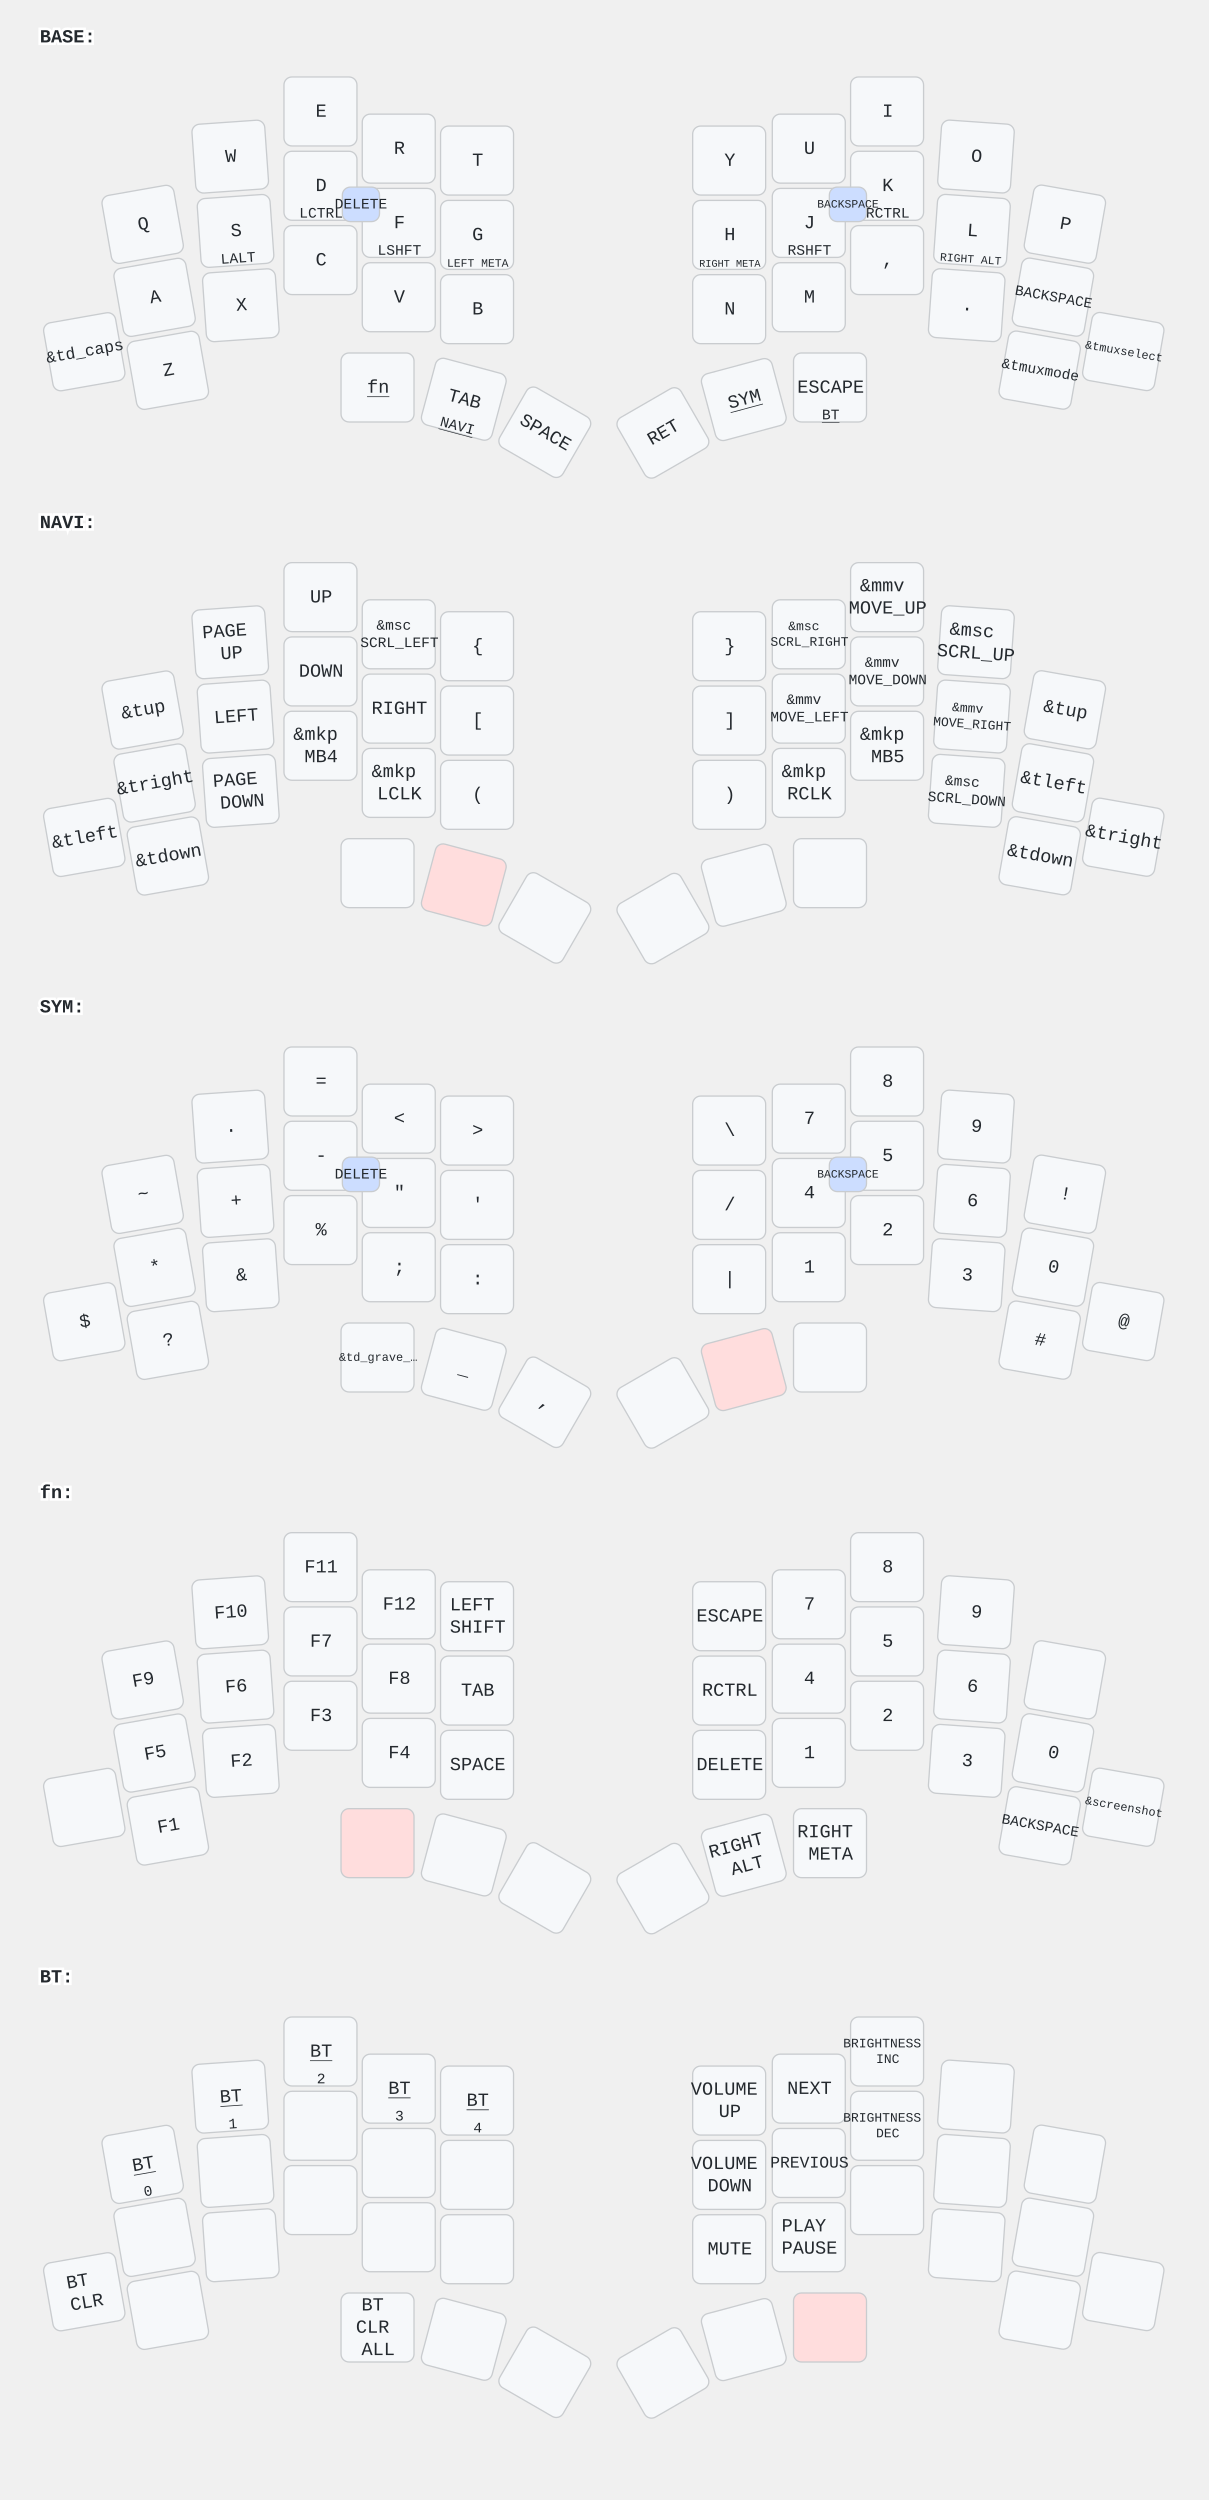
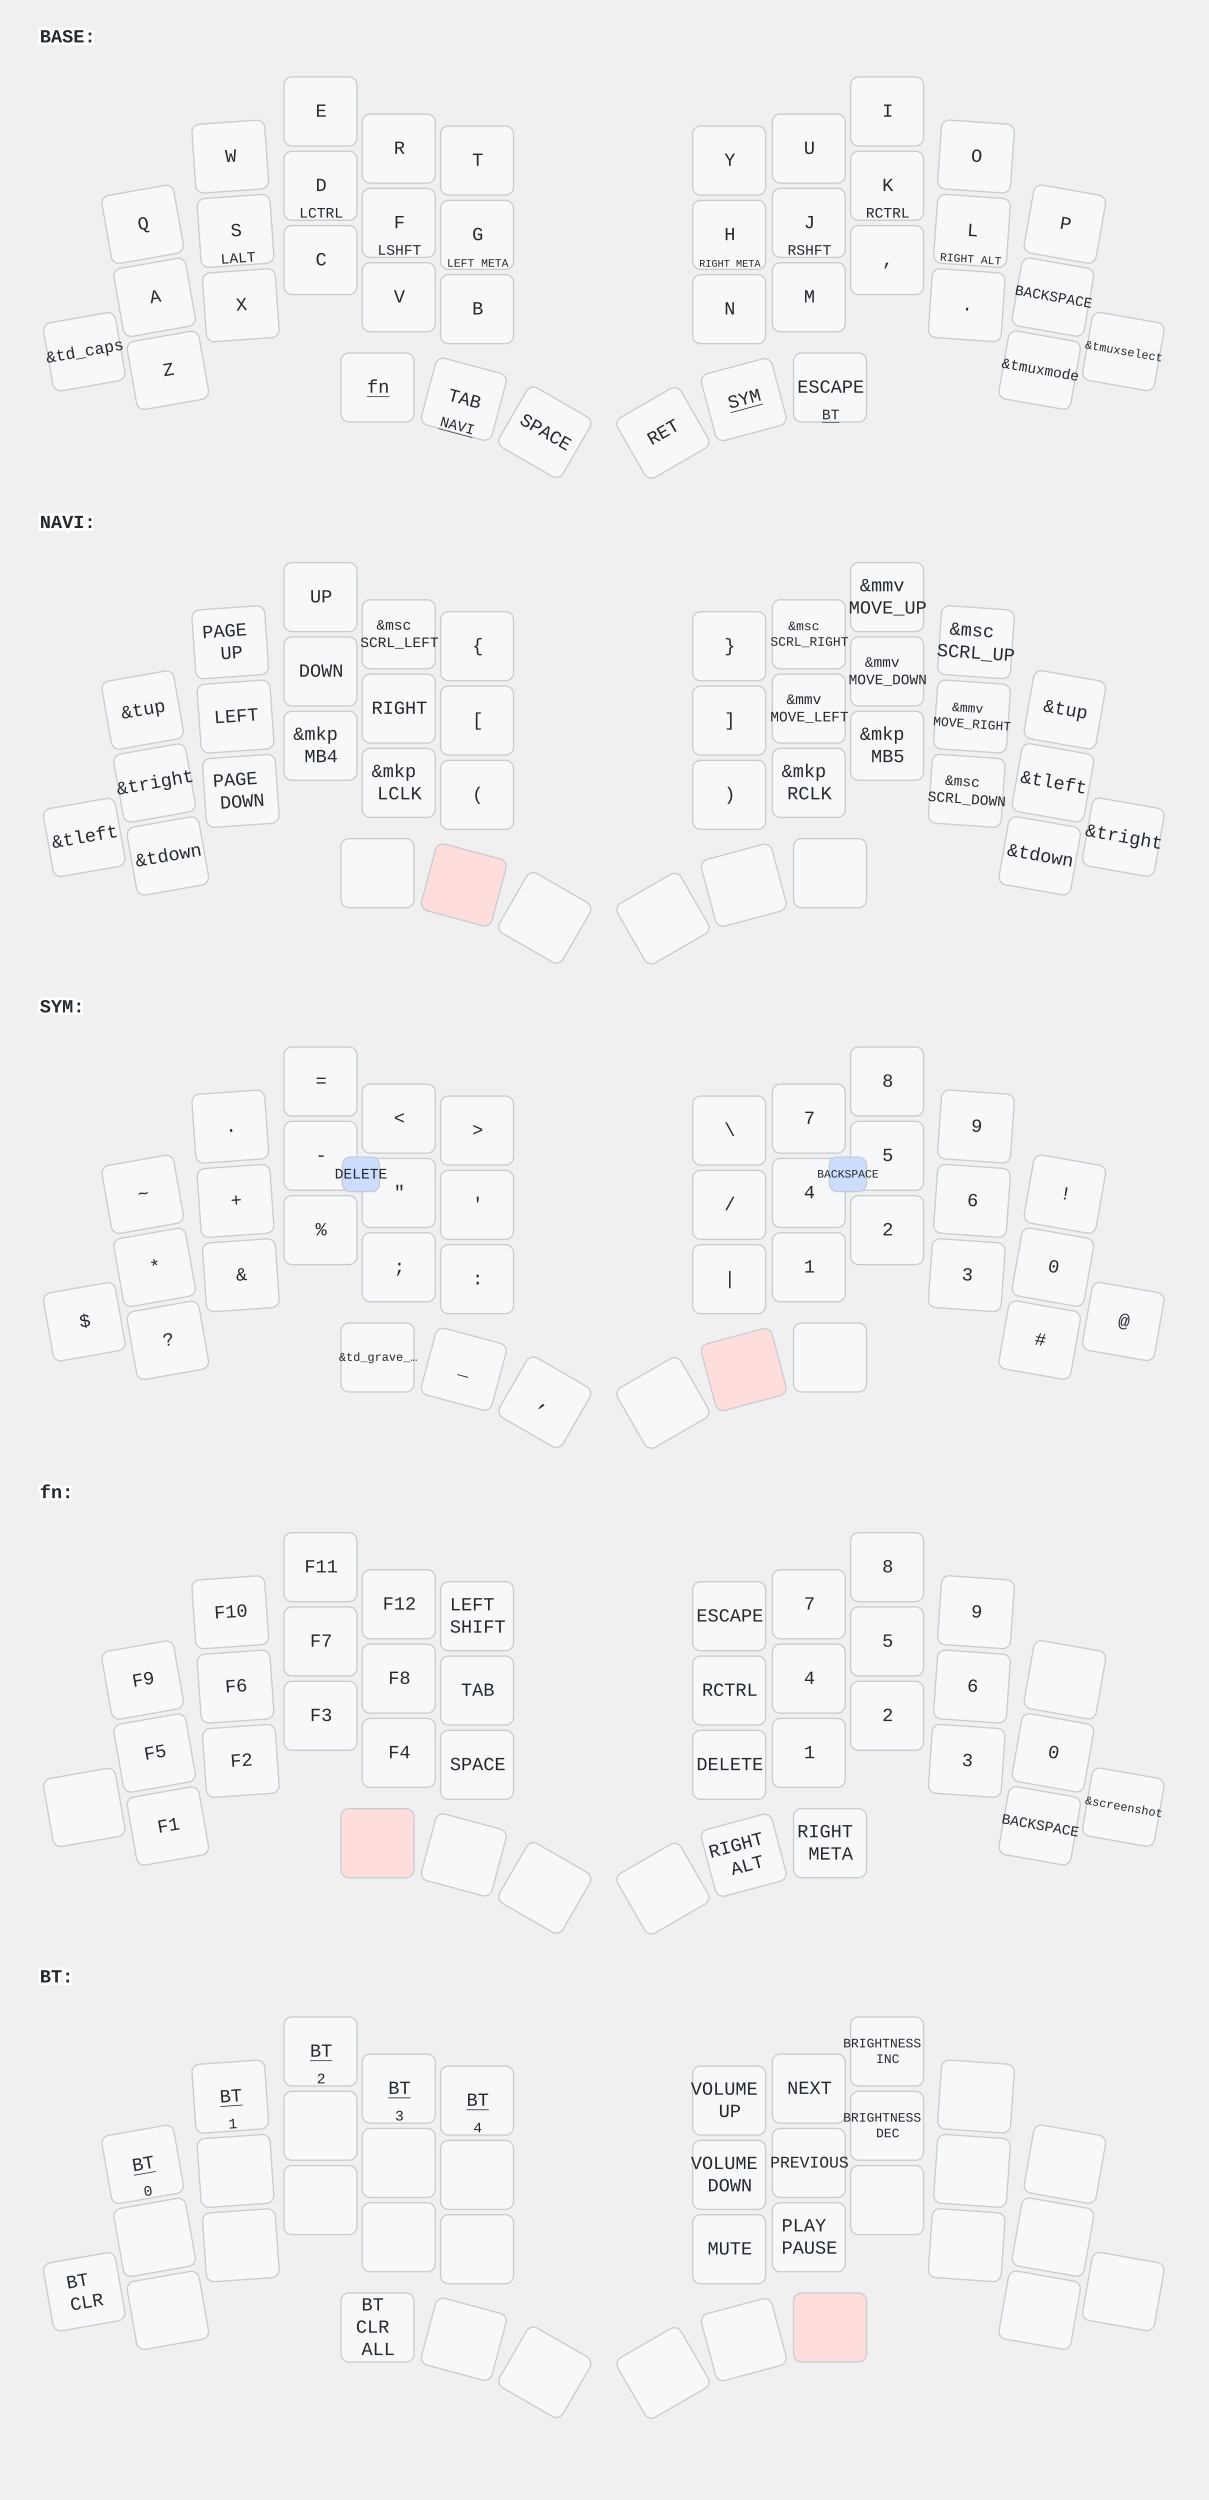
<svg xmlns="http://www.w3.org/2000/svg" width="911" height="1884" viewBox="0 0 911 1884" class="keymap">
  <style>/* inherit to force styles through use tags */
svg path {
    fill: inherit;
}

/* font and background color specifications */
svg.keymap {
    font-family: SFMono-Regular,Consolas,Liberation Mono,Menlo,monospace;
    font-size: 14px;
    font-kerning: normal;
    text-rendering: optimizeLegibility;
    fill: #24292e;
}

/* default key styling */
rect.key {
    fill: #f6f8fa;
}

rect.key, rect.combo {
    stroke: #c9cccf;
    stroke-width: 1;
}

/* default key side styling, only used is draw_key_sides is set */
rect.side {
    filter: brightness(90%);
}

/* color accent for combo boxes */
rect.combo, rect.combo-separate {
    fill: #cdf;
}

/* color accent for held keys */
rect.held, rect.combo.held {
    fill: #fdd;
}

/* color accent for ghost (optional) keys */
rect.ghost, rect.combo.ghost {
    stroke-dasharray: 4, 4;
    stroke-width: 2;
}

text {
    text-anchor: middle;
    dominant-baseline: middle;
}

/* styling for layer labels */
text.label {
    font-weight: bold;
    text-anchor: start;
    stroke: white;
    stroke-width: 4;
    paint-order: stroke;
}

/* styling for optional footer */
text.footer {
    text-anchor: end;
    dominant-baseline: auto;
    stroke: white;
    stroke-width: 4;
    paint-order: stroke;
}

/* styling for combo tap, and key non-tap label text */
text.combo, text.hold, text.shifted, text.left, text.right, text.tl, text.tr, text.bl, text.br {
    font-size: 11px;
}

text.hold, text.bl, text.br {
    text-anchor: middle;
    dominant-baseline: auto;
}

text.shifted, text.tl, text.tr {
    text-anchor: middle;
    dominant-baseline: hanging;
}

text.left, text.tl, text.bl {
    text-anchor: start;
}

text.right, text.tr, text.br {
    text-anchor: end;
}

text.layer-activator {
    text-decoration: underline;
}

/* styling for hold/shifted label text in combo box */
text.combo.hold, text.combo.shifted, text.combo.left, text.combo.right {
    font-size: 8px;
}

/* lighter symbol for transparent keys */
text.trans {
    fill: #7b7e81;
}

/* styling for combo dendrons */
path.combo {
    stroke-width: 1;
    stroke: gray;
    fill: none;
}

/* Start Tabler Icons Cleanup */
/* cannot use height/width with glyphs */
.icon-tabler &gt; path {
    fill: inherit;
    stroke: inherit;
    stroke-width: 2;
}
/* hide tabler's default box */
.icon-tabler &gt; path[stroke="none"][fill="none"] {
    visibility: hidden;
}
/* End Tabler Icons Cleanup */
</style>
  <g transform="translate(30, 0)" class="layer-BASE">
    <text x="0" y="28" class="label" id="BASE">BASE:</text>
    <g transform="translate(0, 56)">
      <g transform="translate(78, 113) rotate(-10.0)" class="key keypos-0">
        <rect rx="6" ry="6" x="-28" y="-26" width="55" height="52" class="key" />
        <text x="0" y="0" class="key tap">Q</text>
      </g>
      <g transform="translate(144, 62) rotate(-4.0)" class="key keypos-1">
        <rect rx="6" ry="6" x="-28" y="-26" width="55" height="52" class="key" />
        <text x="0" y="0" class="key tap">W</text>
      </g>
      <g transform="translate(212, 28)" class="key keypos-2">
        <rect rx="6" ry="6" x="-28" y="-26" width="55" height="52" class="key" />
        <text x="0" y="0" class="key tap">E</text>
      </g>
      <g transform="translate(271, 56)" class="key keypos-3">
        <rect rx="6" ry="6" x="-28" y="-26" width="55" height="52" class="key" />
        <text x="0" y="0" class="key tap">R</text>
      </g>
      <g transform="translate(330, 65)" class="key keypos-4">
        <rect rx="6" ry="6" x="-28" y="-26" width="55" height="52" class="key" />
        <text x="0" y="0" class="key tap">T</text>
      </g>
      <g transform="translate(520, 65)" class="key keypos-5">
        <rect rx="6" ry="6" x="-28" y="-26" width="55" height="52" class="key" />
        <text x="0" y="0" class="key tap">Y</text>
      </g>
      <g transform="translate(580, 56)" class="key keypos-6">
        <rect rx="6" ry="6" x="-28" y="-26" width="55" height="52" class="key" />
        <text x="0" y="0" class="key tap">U</text>
      </g>
      <g transform="translate(639, 28)" class="key keypos-7">
        <rect rx="6" ry="6" x="-28" y="-26" width="55" height="52" class="key" />
        <text x="0" y="0" class="key tap">I</text>
      </g>
      <g transform="translate(706, 62) rotate(4.0)" class="key keypos-8">
        <rect rx="6" ry="6" x="-28" y="-26" width="55" height="52" class="key" />
        <text x="0" y="0" class="key tap">O</text>
      </g>
      <g transform="translate(773, 113) rotate(10.0)" class="key keypos-9">
        <rect rx="6" ry="6" x="-28" y="-26" width="55" height="52" class="key" />
        <text x="0" y="0" class="key tap">P</text>
      </g>
      <g transform="translate(87, 168) rotate(-10.0)" class="key keypos-10">
        <rect rx="6" ry="6" x="-28" y="-26" width="55" height="52" class="key" />
        <text x="0" y="0" class="key tap">A</text>
      </g>
      <g transform="translate(148, 118) rotate(-4.0)" class="key keypos-11">
        <rect rx="6" ry="6" x="-28" y="-26" width="55" height="52" class="key" />
        <text x="0" y="0" class="key tap">S</text>
        <text x="0" y="24" class="key hold">LALT</text>
      </g>
      <g transform="translate(212, 84)" class="key keypos-12">
        <rect rx="6" ry="6" x="-28" y="-26" width="55" height="52" class="key" />
        <text x="0" y="0" class="key tap">D</text>
        <text x="0" y="24" class="key hold">LCTRL</text>
      </g>
      <g transform="translate(271, 112)" class="key keypos-13">
        <rect rx="6" ry="6" x="-28" y="-26" width="55" height="52" class="key" />
        <text x="0" y="0" class="key tap">F</text>
        <text x="0" y="24" class="key hold">LSHFT</text>
      </g>
      <g transform="translate(330, 121)" class="key keypos-14">
        <rect rx="6" ry="6" x="-28" y="-26" width="55" height="52" class="key" />
        <text x="0" y="0" class="key tap">G</text>
        <text x="0" y="24" class="key hold">
          <tspan style="font-size: 78%">LEFT META</tspan>
        </text>
      </g>
      <g transform="translate(520, 121)" class="key keypos-15">
        <rect rx="6" ry="6" x="-28" y="-26" width="55" height="52" class="key" />
        <text x="0" y="0" class="key tap">H</text>
        <text x="0" y="24" class="key hold">
          <tspan style="font-size: 70%">RIGHT META</tspan>
        </text>
      </g>
      <g transform="translate(580, 112)" class="key keypos-16">
        <rect rx="6" ry="6" x="-28" y="-26" width="55" height="52" class="key" />
        <text x="0" y="0" class="key tap">J</text>
        <text x="0" y="24" class="key hold">RSHFT</text>
      </g>
      <g transform="translate(639, 84)" class="key keypos-17">
        <rect rx="6" ry="6" x="-28" y="-26" width="55" height="52" class="key" />
        <text x="0" y="0" class="key tap">K</text>
        <text x="0" y="24" class="key hold">RCTRL</text>
      </g>
      <g transform="translate(703, 118) rotate(4.0)" class="key keypos-18">
        <rect rx="6" ry="6" x="-28" y="-26" width="55" height="52" class="key" />
        <text x="0" y="0" class="key tap">L</text>
        <text x="0" y="24" class="key hold">
          <tspan style="font-size: 78%">RIGHT ALT</tspan>
        </text>
      </g>
      <g transform="translate(764, 168) rotate(10.0)" class="key keypos-19">
        <rect rx="6" ry="6" x="-28" y="-26" width="55" height="52" class="key" />
        <text x="0" y="0" class="key tap">
          <tspan style="font-size: 78%">BACKSPACE</tspan>
        </text>
      </g>
      <g transform="translate(34, 209) rotate(-10.0)" class="key keypos-20">
        <rect rx="6" ry="6" x="-28" y="-26" width="55" height="52" class="key" />
        <text x="0" y="0" class="key tap">
          <tspan style="font-size: 88%">&amp;td_caps</tspan>
        </text>
      </g>
      <g transform="translate(97, 223) rotate(-10.0)" class="key keypos-21">
        <rect rx="6" ry="6" x="-28" y="-26" width="55" height="52" class="key" />
        <text x="0" y="0" class="key tap">Z</text>
      </g>
      <g transform="translate(152, 174) rotate(-4.0)" class="key keypos-22">
        <rect rx="6" ry="6" x="-28" y="-26" width="55" height="52" class="key" />
        <text x="0" y="0" class="key tap">X</text>
      </g>
      <g transform="translate(212, 140)" class="key keypos-23">
        <rect rx="6" ry="6" x="-28" y="-26" width="55" height="52" class="key" />
        <text x="0" y="0" class="key tap">C</text>
      </g>
      <g transform="translate(271, 168)" class="key keypos-24">
        <rect rx="6" ry="6" x="-28" y="-26" width="55" height="52" class="key" />
        <text x="0" y="0" class="key tap">V</text>
      </g>
      <g transform="translate(330, 177)" class="key keypos-25">
        <rect rx="6" ry="6" x="-28" y="-26" width="55" height="52" class="key" />
        <text x="0" y="0" class="key tap">B</text>
      </g>
      <g transform="translate(520, 177)" class="key keypos-26">
        <rect rx="6" ry="6" x="-28" y="-26" width="55" height="52" class="key" />
        <text x="0" y="0" class="key tap">N</text>
      </g>
      <g transform="translate(580, 168)" class="key keypos-27">
        <rect rx="6" ry="6" x="-28" y="-26" width="55" height="52" class="key" />
        <text x="0" y="0" class="key tap">M</text>
      </g>
      <g transform="translate(639, 140)" class="key keypos-28">
        <rect rx="6" ry="6" x="-28" y="-26" width="55" height="52" class="key" />
        <text x="0" y="0" class="key tap">,</text>
      </g>
      <g transform="translate(699, 174) rotate(4.0)" class="key keypos-29">
        <rect rx="6" ry="6" x="-28" y="-26" width="55" height="52" class="key" />
        <text x="0" y="0" class="key tap">.</text>
      </g>
      <g transform="translate(754, 223) rotate(10.0)" class="key keypos-30">
        <rect rx="6" ry="6" x="-28" y="-26" width="55" height="52" class="key" />
        <text x="0" y="0" class="key tap">
          <tspan style="font-size: 78%">&amp;tmuxmode</tspan>
        </text>
      </g>
      <g transform="translate(817, 209) rotate(10.0)" class="key keypos-31">
        <rect rx="6" ry="6" x="-28" y="-26" width="55" height="52" class="key" />
        <text x="0" y="0" class="key tap">
          <tspan style="font-size: 64%">&amp;tmuxselect</tspan>
        </text>
      </g>
      <g transform="translate(255, 236)" class="key keypos-32">
        <rect rx="6" ry="6" x="-28" y="-26" width="55" height="52" class="key" />
        <a href="#fn">
          <text x="0" y="0" class="key tap layer-activator">fn</text>
        </a>
      </g>
      <g transform="translate(320, 245) rotate(15.0)" class="key keypos-33">
        <rect rx="6" ry="6" x="-28" y="-26" width="55" height="52" class="key" />
        <text x="0" y="0" class="key tap">TAB</text>
        <a href="#NAVI">
          <text x="0" y="24" class="key hold layer-activator">NAVI</text>
        </a>
      </g>
      <g transform="translate(381, 270) rotate(30.0)" class="key keypos-34">
        <rect rx="6" ry="6" x="-28" y="-26" width="55" height="52" class="key" />
        <text x="0" y="0" class="key tap">SPACE</text>
      </g>
      <g transform="translate(470, 270) rotate(-30.0)" class="key keypos-35">
        <rect rx="6" ry="6" x="-28" y="-26" width="55" height="52" class="key" />
        <text x="0" y="0" class="key tap">RET</text>
      </g>
      <g transform="translate(531, 245) rotate(-15.0)" class="key keypos-36">
        <rect rx="6" ry="6" x="-28" y="-26" width="55" height="52" class="key" />
        <a href="#SYM">
          <text x="0" y="0" class="key tap layer-activator">SYM</text>
        </a>
      </g>
      <g transform="translate(596, 236)" class="key keypos-37">
        <rect rx="6" ry="6" x="-28" y="-26" width="55" height="52" class="key" />
        <text x="0" y="0" class="key tap">ESCAPE</text>
        <a href="#BT">
          <text x="0" y="24" class="key hold layer-activator">BT</text>
        </a>
      </g>
-       <g class="combo combopos-0">
-         <rect rx="6" ry="6" x="228" y="85" width="28" height="26" class="combo" />
-         <text x="242" y="98" class="combo tap">DELETE</text>
-       </g>
-       <g class="combo combopos-1">
-         <rect rx="6" ry="6" x="595" y="85" width="28" height="26" class="combo" />
-         <text x="609" y="98" class="combo tap">
-           <tspan style="font-size: 78%">BACKSPACE</tspan>
-         </text>
-       </g>
    </g>
  </g>
  <g transform="translate(30, 366)" class="layer-NAVI">
    <text x="0" y="28" class="label" id="NAVI">NAVI:</text>
    <g transform="translate(0, 56)">
      <g transform="translate(78, 113) rotate(-10.0)" class="key keypos-0">
        <rect rx="6" ry="6" x="-28" y="-26" width="55" height="52" class="key" />
        <text x="0" y="0" class="key tap">&amp;tup</text>
      </g>
      <g transform="translate(144, 62) rotate(-4.0)" class="key keypos-1">
        <rect rx="6" ry="6" x="-28" y="-26" width="55" height="52" class="key" />
        <text x="0" y="0" class="key tap">
          <tspan x="0" dy="-0.6em">PAGE</tspan>
          <tspan x="0" dy="1.2em">UP</tspan>
        </text>
      </g>
      <g transform="translate(212, 28)" class="key keypos-2">
        <rect rx="6" ry="6" x="-28" y="-26" width="55" height="52" class="key" />
        <text x="0" y="0" class="key tap">UP</text>
      </g>
      <g transform="translate(271, 56)" class="key keypos-3">
        <rect rx="6" ry="6" x="-28" y="-26" width="55" height="52" class="key" />
        <text x="0" y="0" class="key tap">
          <tspan x="0" dy="-0.6em" style="font-size: 78%">&amp;msc</tspan>
          <tspan x="0" dy="1.2em" style="font-size: 78%">SCRL_LEFT</tspan>
        </text>
      </g>
      <g transform="translate(330, 65)" class="key keypos-4">
        <rect rx="6" ry="6" x="-28" y="-26" width="55" height="52" class="key" />
        <text x="0" y="0" class="key tap">{</text>
      </g>
      <g transform="translate(520, 65)" class="key keypos-5">
        <rect rx="6" ry="6" x="-28" y="-26" width="55" height="52" class="key" />
        <text x="0" y="0" class="key tap">}</text>
      </g>
      <g transform="translate(580, 56)" class="key keypos-6">
        <rect rx="6" ry="6" x="-28" y="-26" width="55" height="52" class="key" />
        <text x="0" y="0" class="key tap">
          <tspan x="0" dy="-0.6em" style="font-size: 70%">&amp;msc</tspan>
          <tspan x="0" dy="1.2em" style="font-size: 70%">SCRL_RIGHT</tspan>
        </text>
      </g>
      <g transform="translate(639, 28)" class="key keypos-7">
        <rect rx="6" ry="6" x="-28" y="-26" width="55" height="52" class="key" />
        <text x="0" y="0" class="key tap">
          <tspan x="0" dy="-0.6em">&amp;mmv</tspan>
          <tspan x="0" dy="1.2em">MOVE_UP</tspan>
        </text>
      </g>
      <g transform="translate(706, 62) rotate(4.0)" class="key keypos-8">
        <rect rx="6" ry="6" x="-28" y="-26" width="55" height="52" class="key" />
        <text x="0" y="0" class="key tap">
          <tspan x="0" dy="-0.6em">&amp;msc</tspan>
          <tspan x="0" dy="1.2em">SCRL_UP</tspan>
        </text>
      </g>
      <g transform="translate(773, 113) rotate(10.0)" class="key keypos-9">
        <rect rx="6" ry="6" x="-28" y="-26" width="55" height="52" class="key" />
        <text x="0" y="0" class="key tap">&amp;tup</text>
      </g>
      <g transform="translate(87, 168) rotate(-10.0)" class="key keypos-10">
        <rect rx="6" ry="6" x="-28" y="-26" width="55" height="52" class="key" />
        <text x="0" y="0" class="key tap">&amp;tright</text>
      </g>
      <g transform="translate(148, 118) rotate(-4.0)" class="key keypos-11">
        <rect rx="6" ry="6" x="-28" y="-26" width="55" height="52" class="key" />
        <text x="0" y="0" class="key tap">LEFT</text>
      </g>
      <g transform="translate(212, 84)" class="key keypos-12">
        <rect rx="6" ry="6" x="-28" y="-26" width="55" height="52" class="key" />
        <text x="0" y="0" class="key tap">DOWN</text>
      </g>
      <g transform="translate(271, 112)" class="key keypos-13">
        <rect rx="6" ry="6" x="-28" y="-26" width="55" height="52" class="key" />
        <text x="0" y="0" class="key tap">RIGHT</text>
      </g>
      <g transform="translate(330, 121)" class="key keypos-14">
        <rect rx="6" ry="6" x="-28" y="-26" width="55" height="52" class="key" />
        <text x="0" y="0" class="key tap">[</text>
      </g>
      <g transform="translate(520, 121)" class="key keypos-15">
        <rect rx="6" ry="6" x="-28" y="-26" width="55" height="52" class="key" />
        <text x="0" y="0" class="key tap">]</text>
      </g>
      <g transform="translate(580, 112)" class="key keypos-16">
        <rect rx="6" ry="6" x="-28" y="-26" width="55" height="52" class="key" />
        <text x="0" y="0" class="key tap">
          <tspan x="0" dy="-0.6em" style="font-size: 78%">&amp;mmv</tspan>
          <tspan x="0" dy="1.2em" style="font-size: 78%">MOVE_LEFT</tspan>
        </text>
      </g>
      <g transform="translate(639, 84)" class="key keypos-17">
        <rect rx="6" ry="6" x="-28" y="-26" width="55" height="52" class="key" />
        <text x="0" y="0" class="key tap">
          <tspan x="0" dy="-0.6em" style="font-size: 78%">&amp;mmv</tspan>
          <tspan x="0" dy="1.2em" style="font-size: 78%">MOVE_DOWN</tspan>
        </text>
      </g>
      <g transform="translate(703, 118) rotate(4.0)" class="key keypos-18">
        <rect rx="6" ry="6" x="-28" y="-26" width="55" height="52" class="key" />
        <text x="0" y="0" class="key tap">
          <tspan x="0" dy="-0.6em" style="font-size: 70%">&amp;mmv</tspan>
          <tspan x="0" dy="1.2em" style="font-size: 70%">MOVE_RIGHT</tspan>
        </text>
      </g>
      <g transform="translate(764, 168) rotate(10.0)" class="key keypos-19">
        <rect rx="6" ry="6" x="-28" y="-26" width="55" height="52" class="key" />
        <text x="0" y="0" class="key tap">&amp;tleft</text>
      </g>
      <g transform="translate(34, 209) rotate(-10.0)" class="key keypos-20">
        <rect rx="6" ry="6" x="-28" y="-26" width="55" height="52" class="key" />
        <text x="0" y="0" class="key tap">&amp;tleft</text>
      </g>
      <g transform="translate(97, 223) rotate(-10.0)" class="key keypos-21">
        <rect rx="6" ry="6" x="-28" y="-26" width="55" height="52" class="key" />
        <text x="0" y="0" class="key tap">&amp;tdown</text>
      </g>
      <g transform="translate(152, 174) rotate(-4.0)" class="key keypos-22">
        <rect rx="6" ry="6" x="-28" y="-26" width="55" height="52" class="key" />
        <text x="0" y="0" class="key tap">
          <tspan x="0" dy="-0.6em">PAGE</tspan>
          <tspan x="0" dy="1.2em">DOWN</tspan>
        </text>
      </g>
      <g transform="translate(212, 140)" class="key keypos-23">
        <rect rx="6" ry="6" x="-28" y="-26" width="55" height="52" class="key" />
        <text x="0" y="0" class="key tap">
          <tspan x="0" dy="-0.6em">&amp;mkp</tspan>
          <tspan x="0" dy="1.2em">MB4</tspan>
        </text>
      </g>
      <g transform="translate(271, 168)" class="key keypos-24">
        <rect rx="6" ry="6" x="-28" y="-26" width="55" height="52" class="key" />
        <text x="0" y="0" class="key tap">
          <tspan x="0" dy="-0.6em">&amp;mkp</tspan>
          <tspan x="0" dy="1.2em">LCLK</tspan>
        </text>
      </g>
      <g transform="translate(330, 177)" class="key keypos-25">
        <rect rx="6" ry="6" x="-28" y="-26" width="55" height="52" class="key" />
        <text x="0" y="0" class="key tap">(</text>
      </g>
      <g transform="translate(520, 177)" class="key keypos-26">
        <rect rx="6" ry="6" x="-28" y="-26" width="55" height="52" class="key" />
        <text x="0" y="0" class="key tap">)</text>
      </g>
      <g transform="translate(580, 168)" class="key keypos-27">
        <rect rx="6" ry="6" x="-28" y="-26" width="55" height="52" class="key" />
        <text x="0" y="0" class="key tap">
          <tspan x="0" dy="-0.6em">&amp;mkp</tspan>
          <tspan x="0" dy="1.2em">RCLK</tspan>
        </text>
      </g>
      <g transform="translate(639, 140)" class="key keypos-28">
        <rect rx="6" ry="6" x="-28" y="-26" width="55" height="52" class="key" />
        <text x="0" y="0" class="key tap">
          <tspan x="0" dy="-0.6em">&amp;mkp</tspan>
          <tspan x="0" dy="1.2em">MB5</tspan>
        </text>
      </g>
      <g transform="translate(699, 174) rotate(4.0)" class="key keypos-29">
        <rect rx="6" ry="6" x="-28" y="-26" width="55" height="52" class="key" />
        <text x="0" y="0" class="key tap">
          <tspan x="0" dy="-0.6em" style="font-size: 78%">&amp;msc</tspan>
          <tspan x="0" dy="1.2em" style="font-size: 78%">SCRL_DOWN</tspan>
        </text>
      </g>
      <g transform="translate(754, 223) rotate(10.0)" class="key keypos-30">
        <rect rx="6" ry="6" x="-28" y="-26" width="55" height="52" class="key" />
        <text x="0" y="0" class="key tap">&amp;tdown</text>
      </g>
      <g transform="translate(817, 209) rotate(10.0)" class="key keypos-31">
        <rect rx="6" ry="6" x="-28" y="-26" width="55" height="52" class="key" />
        <text x="0" y="0" class="key tap">&amp;tright</text>
      </g>
      <g transform="translate(255, 236)" class="key keypos-32">
        <rect rx="6" ry="6" x="-28" y="-26" width="55" height="52" class="key" />
      </g>
      <g transform="translate(320, 245) rotate(15.0)" class="key held keypos-33">
        <rect rx="6" ry="6" x="-28" y="-26" width="55" height="52" class="key held" />
      </g>
      <g transform="translate(381, 270) rotate(30.0)" class="key keypos-34">
        <rect rx="6" ry="6" x="-28" y="-26" width="55" height="52" class="key" />
      </g>
      <g transform="translate(470, 270) rotate(-30.0)" class="key keypos-35">
        <rect rx="6" ry="6" x="-28" y="-26" width="55" height="52" class="key" />
      </g>
      <g transform="translate(531, 245) rotate(-15.0)" class="key keypos-36">
        <rect rx="6" ry="6" x="-28" y="-26" width="55" height="52" class="key" />
      </g>
      <g transform="translate(596, 236)" class="key keypos-37">
        <rect rx="6" ry="6" x="-28" y="-26" width="55" height="52" class="key" />
      </g>
    </g>
  </g>
  <g transform="translate(30, 731)" class="layer-SYM">
    <text x="0" y="28" class="label" id="SYM">SYM:</text>
    <g transform="translate(0, 56)">
      <g transform="translate(78, 113) rotate(-10.0)" class="key keypos-0">
        <rect rx="6" ry="6" x="-28" y="-26" width="55" height="52" class="key" />
        <text x="0" y="0" class="key tap">~</text>
      </g>
      <g transform="translate(144, 62) rotate(-4.0)" class="key keypos-1">
        <rect rx="6" ry="6" x="-28" y="-26" width="55" height="52" class="key" />
        <text x="0" y="0" class="key tap">.</text>
      </g>
      <g transform="translate(212, 28)" class="key keypos-2">
        <rect rx="6" ry="6" x="-28" y="-26" width="55" height="52" class="key" />
        <text x="0" y="0" class="key tap">=</text>
      </g>
      <g transform="translate(271, 56)" class="key keypos-3">
        <rect rx="6" ry="6" x="-28" y="-26" width="55" height="52" class="key" />
        <text x="0" y="0" class="key tap">&lt;</text>
      </g>
      <g transform="translate(330, 65)" class="key keypos-4">
        <rect rx="6" ry="6" x="-28" y="-26" width="55" height="52" class="key" />
        <text x="0" y="0" class="key tap">&gt;</text>
      </g>
      <g transform="translate(520, 65)" class="key keypos-5">
        <rect rx="6" ry="6" x="-28" y="-26" width="55" height="52" class="key" />
        <text x="0" y="0" class="key tap">\</text>
      </g>
      <g transform="translate(580, 56)" class="key keypos-6">
        <rect rx="6" ry="6" x="-28" y="-26" width="55" height="52" class="key" />
        <text x="0" y="0" class="key tap">7</text>
      </g>
      <g transform="translate(639, 28)" class="key keypos-7">
        <rect rx="6" ry="6" x="-28" y="-26" width="55" height="52" class="key" />
        <text x="0" y="0" class="key tap">8</text>
      </g>
      <g transform="translate(706, 62) rotate(4.0)" class="key keypos-8">
        <rect rx="6" ry="6" x="-28" y="-26" width="55" height="52" class="key" />
        <text x="0" y="0" class="key tap">9</text>
      </g>
      <g transform="translate(773, 113) rotate(10.0)" class="key keypos-9">
        <rect rx="6" ry="6" x="-28" y="-26" width="55" height="52" class="key" />
        <text x="0" y="0" class="key tap">!</text>
      </g>
      <g transform="translate(87, 168) rotate(-10.0)" class="key keypos-10">
        <rect rx="6" ry="6" x="-28" y="-26" width="55" height="52" class="key" />
        <text x="0" y="0" class="key tap">*</text>
      </g>
      <g transform="translate(148, 118) rotate(-4.0)" class="key keypos-11">
        <rect rx="6" ry="6" x="-28" y="-26" width="55" height="52" class="key" />
        <text x="0" y="0" class="key tap">+</text>
      </g>
      <g transform="translate(212, 84)" class="key keypos-12">
        <rect rx="6" ry="6" x="-28" y="-26" width="55" height="52" class="key" />
        <text x="0" y="0" class="key tap">-</text>
      </g>
      <g transform="translate(271, 112)" class="key keypos-13">
        <rect rx="6" ry="6" x="-28" y="-26" width="55" height="52" class="key" />
        <text x="0" y="0" class="key tap">"</text>
      </g>
      <g transform="translate(330, 121)" class="key keypos-14">
        <rect rx="6" ry="6" x="-28" y="-26" width="55" height="52" class="key" />
        <text x="0" y="0" class="key tap">'</text>
      </g>
      <g transform="translate(520, 121)" class="key keypos-15">
        <rect rx="6" ry="6" x="-28" y="-26" width="55" height="52" class="key" />
        <text x="0" y="0" class="key tap">/</text>
      </g>
      <g transform="translate(580, 112)" class="key keypos-16">
        <rect rx="6" ry="6" x="-28" y="-26" width="55" height="52" class="key" />
        <text x="0" y="0" class="key tap">4</text>
      </g>
      <g transform="translate(639, 84)" class="key keypos-17">
        <rect rx="6" ry="6" x="-28" y="-26" width="55" height="52" class="key" />
        <text x="0" y="0" class="key tap">5</text>
      </g>
      <g transform="translate(703, 118) rotate(4.0)" class="key keypos-18">
        <rect rx="6" ry="6" x="-28" y="-26" width="55" height="52" class="key" />
        <text x="0" y="0" class="key tap">6</text>
      </g>
      <g transform="translate(764, 168) rotate(10.0)" class="key keypos-19">
        <rect rx="6" ry="6" x="-28" y="-26" width="55" height="52" class="key" />
        <text x="0" y="0" class="key tap">0</text>
      </g>
      <g transform="translate(34, 209) rotate(-10.0)" class="key keypos-20">
        <rect rx="6" ry="6" x="-28" y="-26" width="55" height="52" class="key" />
        <text x="0" y="0" class="key tap">$</text>
      </g>
      <g transform="translate(97, 223) rotate(-10.0)" class="key keypos-21">
        <rect rx="6" ry="6" x="-28" y="-26" width="55" height="52" class="key" />
        <text x="0" y="0" class="key tap">?</text>
      </g>
      <g transform="translate(152, 174) rotate(-4.0)" class="key keypos-22">
        <rect rx="6" ry="6" x="-28" y="-26" width="55" height="52" class="key" />
        <text x="0" y="0" class="key tap">&amp;</text>
      </g>
      <g transform="translate(212, 140)" class="key keypos-23">
        <rect rx="6" ry="6" x="-28" y="-26" width="55" height="52" class="key" />
        <text x="0" y="0" class="key tap">%</text>
      </g>
      <g transform="translate(271, 168)" class="key keypos-24">
        <rect rx="6" ry="6" x="-28" y="-26" width="55" height="52" class="key" />
        <text x="0" y="0" class="key tap">;</text>
      </g>
      <g transform="translate(330, 177)" class="key keypos-25">
        <rect rx="6" ry="6" x="-28" y="-26" width="55" height="52" class="key" />
        <text x="0" y="0" class="key tap">:</text>
      </g>
      <g transform="translate(520, 177)" class="key keypos-26">
        <rect rx="6" ry="6" x="-28" y="-26" width="55" height="52" class="key" />
        <text x="0" y="0" class="key tap">|</text>
      </g>
      <g transform="translate(580, 168)" class="key keypos-27">
        <rect rx="6" ry="6" x="-28" y="-26" width="55" height="52" class="key" />
        <text x="0" y="0" class="key tap">1</text>
      </g>
      <g transform="translate(639, 140)" class="key keypos-28">
        <rect rx="6" ry="6" x="-28" y="-26" width="55" height="52" class="key" />
        <text x="0" y="0" class="key tap">2</text>
      </g>
      <g transform="translate(699, 174) rotate(4.0)" class="key keypos-29">
        <rect rx="6" ry="6" x="-28" y="-26" width="55" height="52" class="key" />
        <text x="0" y="0" class="key tap">3</text>
      </g>
      <g transform="translate(754, 223) rotate(10.0)" class="key keypos-30">
        <rect rx="6" ry="6" x="-28" y="-26" width="55" height="52" class="key" />
        <text x="0" y="0" class="key tap">#</text>
      </g>
      <g transform="translate(817, 209) rotate(10.0)" class="key keypos-31">
        <rect rx="6" ry="6" x="-28" y="-26" width="55" height="52" class="key" />
        <text x="0" y="0" class="key tap">@</text>
      </g>
      <g transform="translate(255, 236)" class="key keypos-32">
        <rect rx="6" ry="6" x="-28" y="-26" width="55" height="52" class="key" />
        <text x="0" y="0" class="key tap">
          <tspan style="font-size: 64%">&amp;td_grave_…</tspan>
        </text>
      </g>
      <g transform="translate(320, 245) rotate(15.0)" class="key keypos-33">
        <rect rx="6" ry="6" x="-28" y="-26" width="55" height="52" class="key" />
        <text x="0" y="0" class="key tap">_</text>
      </g>
      <g transform="translate(381, 270) rotate(30.0)" class="key keypos-34">
        <rect rx="6" ry="6" x="-28" y="-26" width="55" height="52" class="key" />
        <text x="0" y="0" class="key tap">,</text>
      </g>
      <g transform="translate(470, 270) rotate(-30.0)" class="key keypos-35">
        <rect rx="6" ry="6" x="-28" y="-26" width="55" height="52" class="key" />
      </g>
      <g transform="translate(531, 245) rotate(-15.0)" class="key held keypos-36">
        <rect rx="6" ry="6" x="-28" y="-26" width="55" height="52" class="key held" />
      </g>
      <g transform="translate(596, 236)" class="key keypos-37">
        <rect rx="6" ry="6" x="-28" y="-26" width="55" height="52" class="key" />
      </g>
      <g class="combo combopos-0">
        <rect rx="6" ry="6" x="228" y="85" width="28" height="26" class="combo" />
        <text x="242" y="98" class="combo tap">DELETE</text>
      </g>
      <g class="combo combopos-1">
        <rect rx="6" ry="6" x="595" y="85" width="28" height="26" class="combo" />
        <text x="609" y="98" class="combo tap">
          <tspan style="font-size: 78%">BACKSPACE</tspan>
        </text>
      </g>
    </g>
  </g>
  <g transform="translate(30, 1097)" class="layer-fn">
    <text x="0" y="28" class="label" id="fn">fn:</text>
    <g transform="translate(0, 56)">
      <g transform="translate(78, 113) rotate(-10.0)" class="key keypos-0">
        <rect rx="6" ry="6" x="-28" y="-26" width="55" height="52" class="key" />
        <text x="0" y="0" class="key tap">F9</text>
      </g>
      <g transform="translate(144, 62) rotate(-4.0)" class="key keypos-1">
        <rect rx="6" ry="6" x="-28" y="-26" width="55" height="52" class="key" />
        <text x="0" y="0" class="key tap">F10</text>
      </g>
      <g transform="translate(212, 28)" class="key keypos-2">
        <rect rx="6" ry="6" x="-28" y="-26" width="55" height="52" class="key" />
        <text x="0" y="0" class="key tap">F11</text>
      </g>
      <g transform="translate(271, 56)" class="key keypos-3">
        <rect rx="6" ry="6" x="-28" y="-26" width="55" height="52" class="key" />
        <text x="0" y="0" class="key tap">F12</text>
      </g>
      <g transform="translate(330, 65)" class="key keypos-4">
        <rect rx="6" ry="6" x="-28" y="-26" width="55" height="52" class="key" />
        <text x="0" y="0" class="key tap">
          <tspan x="0" dy="-0.6em">LEFT</tspan>
          <tspan x="0" dy="1.2em">SHIFT</tspan>
        </text>
      </g>
      <g transform="translate(520, 65)" class="key keypos-5">
        <rect rx="6" ry="6" x="-28" y="-26" width="55" height="52" class="key" />
        <text x="0" y="0" class="key tap">ESCAPE</text>
      </g>
      <g transform="translate(580, 56)" class="key keypos-6">
        <rect rx="6" ry="6" x="-28" y="-26" width="55" height="52" class="key" />
        <text x="0" y="0" class="key tap">7</text>
      </g>
      <g transform="translate(639, 28)" class="key keypos-7">
        <rect rx="6" ry="6" x="-28" y="-26" width="55" height="52" class="key" />
        <text x="0" y="0" class="key tap">8</text>
      </g>
      <g transform="translate(706, 62) rotate(4.0)" class="key keypos-8">
        <rect rx="6" ry="6" x="-28" y="-26" width="55" height="52" class="key" />
        <text x="0" y="0" class="key tap">9</text>
      </g>
      <g transform="translate(773, 113) rotate(10.0)" class="key keypos-9">
        <rect rx="6" ry="6" x="-28" y="-26" width="55" height="52" class="key" />
      </g>
      <g transform="translate(87, 168) rotate(-10.0)" class="key keypos-10">
        <rect rx="6" ry="6" x="-28" y="-26" width="55" height="52" class="key" />
        <text x="0" y="0" class="key tap">F5</text>
      </g>
      <g transform="translate(148, 118) rotate(-4.0)" class="key keypos-11">
        <rect rx="6" ry="6" x="-28" y="-26" width="55" height="52" class="key" />
        <text x="0" y="0" class="key tap">F6</text>
      </g>
      <g transform="translate(212, 84)" class="key keypos-12">
        <rect rx="6" ry="6" x="-28" y="-26" width="55" height="52" class="key" />
        <text x="0" y="0" class="key tap">F7</text>
      </g>
      <g transform="translate(271, 112)" class="key keypos-13">
        <rect rx="6" ry="6" x="-28" y="-26" width="55" height="52" class="key" />
        <text x="0" y="0" class="key tap">F8</text>
      </g>
      <g transform="translate(330, 121)" class="key keypos-14">
        <rect rx="6" ry="6" x="-28" y="-26" width="55" height="52" class="key" />
        <text x="0" y="0" class="key tap">TAB</text>
      </g>
      <g transform="translate(520, 121)" class="key keypos-15">
        <rect rx="6" ry="6" x="-28" y="-26" width="55" height="52" class="key" />
        <text x="0" y="0" class="key tap">RCTRL</text>
      </g>
      <g transform="translate(580, 112)" class="key keypos-16">
        <rect rx="6" ry="6" x="-28" y="-26" width="55" height="52" class="key" />
        <text x="0" y="0" class="key tap">4</text>
      </g>
      <g transform="translate(639, 84)" class="key keypos-17">
        <rect rx="6" ry="6" x="-28" y="-26" width="55" height="52" class="key" />
        <text x="0" y="0" class="key tap">5</text>
      </g>
      <g transform="translate(703, 118) rotate(4.0)" class="key keypos-18">
        <rect rx="6" ry="6" x="-28" y="-26" width="55" height="52" class="key" />
        <text x="0" y="0" class="key tap">6</text>
      </g>
      <g transform="translate(764, 168) rotate(10.0)" class="key keypos-19">
        <rect rx="6" ry="6" x="-28" y="-26" width="55" height="52" class="key" />
        <text x="0" y="0" class="key tap">0</text>
      </g>
      <g transform="translate(34, 209) rotate(-10.0)" class="key keypos-20">
        <rect rx="6" ry="6" x="-28" y="-26" width="55" height="52" class="key" />
      </g>
      <g transform="translate(97, 223) rotate(-10.0)" class="key keypos-21">
        <rect rx="6" ry="6" x="-28" y="-26" width="55" height="52" class="key" />
        <text x="0" y="0" class="key tap">F1</text>
      </g>
      <g transform="translate(152, 174) rotate(-4.0)" class="key keypos-22">
        <rect rx="6" ry="6" x="-28" y="-26" width="55" height="52" class="key" />
        <text x="0" y="0" class="key tap">F2</text>
      </g>
      <g transform="translate(212, 140)" class="key keypos-23">
        <rect rx="6" ry="6" x="-28" y="-26" width="55" height="52" class="key" />
        <text x="0" y="0" class="key tap">F3</text>
      </g>
      <g transform="translate(271, 168)" class="key keypos-24">
        <rect rx="6" ry="6" x="-28" y="-26" width="55" height="52" class="key" />
        <text x="0" y="0" class="key tap">F4</text>
      </g>
      <g transform="translate(330, 177)" class="key keypos-25">
        <rect rx="6" ry="6" x="-28" y="-26" width="55" height="52" class="key" />
        <text x="0" y="0" class="key tap">SPACE</text>
      </g>
      <g transform="translate(520, 177)" class="key keypos-26">
        <rect rx="6" ry="6" x="-28" y="-26" width="55" height="52" class="key" />
        <text x="0" y="0" class="key tap">DELETE</text>
      </g>
      <g transform="translate(580, 168)" class="key keypos-27">
        <rect rx="6" ry="6" x="-28" y="-26" width="55" height="52" class="key" />
        <text x="0" y="0" class="key tap">1</text>
      </g>
      <g transform="translate(639, 140)" class="key keypos-28">
        <rect rx="6" ry="6" x="-28" y="-26" width="55" height="52" class="key" />
        <text x="0" y="0" class="key tap">2</text>
      </g>
      <g transform="translate(699, 174) rotate(4.0)" class="key keypos-29">
        <rect rx="6" ry="6" x="-28" y="-26" width="55" height="52" class="key" />
        <text x="0" y="0" class="key tap">3</text>
      </g>
      <g transform="translate(754, 223) rotate(10.0)" class="key keypos-30">
        <rect rx="6" ry="6" x="-28" y="-26" width="55" height="52" class="key" />
        <text x="0" y="0" class="key tap">
          <tspan style="font-size: 78%">BACKSPACE</tspan>
        </text>
      </g>
      <g transform="translate(817, 209) rotate(10.0)" class="key keypos-31">
        <rect rx="6" ry="6" x="-28" y="-26" width="55" height="52" class="key" />
        <text x="0" y="0" class="key tap">
          <tspan style="font-size: 64%">&amp;screenshot</tspan>
        </text>
      </g>
      <g transform="translate(255, 236)" class="key held keypos-32">
        <rect rx="6" ry="6" x="-28" y="-26" width="55" height="52" class="key held" />
      </g>
      <g transform="translate(320, 245) rotate(15.0)" class="key keypos-33">
        <rect rx="6" ry="6" x="-28" y="-26" width="55" height="52" class="key" />
      </g>
      <g transform="translate(381, 270) rotate(30.0)" class="key keypos-34">
        <rect rx="6" ry="6" x="-28" y="-26" width="55" height="52" class="key" />
      </g>
      <g transform="translate(470, 270) rotate(-30.0)" class="key keypos-35">
        <rect rx="6" ry="6" x="-28" y="-26" width="55" height="52" class="key" />
      </g>
      <g transform="translate(531, 245) rotate(-15.0)" class="key keypos-36">
        <rect rx="6" ry="6" x="-28" y="-26" width="55" height="52" class="key" />
        <text x="0" y="0" class="key tap">
          <tspan x="0" dy="-0.6em">RIGHT</tspan>
          <tspan x="0" dy="1.2em">ALT</tspan>
        </text>
      </g>
      <g transform="translate(596, 236)" class="key keypos-37">
        <rect rx="6" ry="6" x="-28" y="-26" width="55" height="52" class="key" />
        <text x="0" y="0" class="key tap">
          <tspan x="0" dy="-0.6em">RIGHT</tspan>
          <tspan x="0" dy="1.2em">META</tspan>
        </text>
      </g>
    </g>
  </g>
  <g transform="translate(30, 1462)" class="layer-BT">
    <text x="0" y="28" class="label" id="BT">BT:</text>
    <g transform="translate(0, 56)">
      <g transform="translate(78, 113) rotate(-10.0)" class="key keypos-0">
        <rect rx="6" ry="6" x="-28" y="-26" width="55" height="52" class="key" />
        <a href="#BT">
          <text x="0" y="0" class="key tap layer-activator">BT</text>
        </a>
        <text x="0" y="24" class="key hold">0</text>
      </g>
      <g transform="translate(144, 62) rotate(-4.0)" class="key keypos-1">
        <rect rx="6" ry="6" x="-28" y="-26" width="55" height="52" class="key" />
        <a href="#BT">
          <text x="0" y="0" class="key tap layer-activator">BT</text>
        </a>
        <text x="0" y="24" class="key hold">1</text>
      </g>
      <g transform="translate(212, 28)" class="key keypos-2">
        <rect rx="6" ry="6" x="-28" y="-26" width="55" height="52" class="key" />
        <a href="#BT">
          <text x="0" y="0" class="key tap layer-activator">BT</text>
        </a>
        <text x="0" y="24" class="key hold">2</text>
      </g>
      <g transform="translate(271, 56)" class="key keypos-3">
        <rect rx="6" ry="6" x="-28" y="-26" width="55" height="52" class="key" />
        <a href="#BT">
          <text x="0" y="0" class="key tap layer-activator">BT</text>
        </a>
        <text x="0" y="24" class="key hold">3</text>
      </g>
      <g transform="translate(330, 65)" class="key keypos-4">
        <rect rx="6" ry="6" x="-28" y="-26" width="55" height="52" class="key" />
        <a href="#BT">
          <text x="0" y="0" class="key tap layer-activator">BT</text>
        </a>
        <text x="0" y="24" class="key hold">4</text>
      </g>
      <g transform="translate(520, 65)" class="key keypos-5">
        <rect rx="6" ry="6" x="-28" y="-26" width="55" height="52" class="key" />
        <text x="0" y="0" class="key tap">
          <tspan x="0" dy="-0.6em">VOLUME</tspan>
          <tspan x="0" dy="1.2em">UP</tspan>
        </text>
      </g>
      <g transform="translate(580, 56)" class="key keypos-6">
        <rect rx="6" ry="6" x="-28" y="-26" width="55" height="52" class="key" />
        <text x="0" y="0" class="key tap">NEXT</text>
      </g>
      <g transform="translate(639, 28)" class="key keypos-7">
        <rect rx="6" ry="6" x="-28" y="-26" width="55" height="52" class="key" />
        <text x="0" y="0" class="key tap">
          <tspan x="0" dy="-0.6em" style="font-size: 70%">BRIGHTNESS</tspan>
          <tspan x="0" dy="1.2em" style="font-size: 70%">INC</tspan>
        </text>
      </g>
      <g transform="translate(706, 62) rotate(4.0)" class="key keypos-8">
        <rect rx="6" ry="6" x="-28" y="-26" width="55" height="52" class="key" />
      </g>
      <g transform="translate(773, 113) rotate(10.0)" class="key keypos-9">
        <rect rx="6" ry="6" x="-28" y="-26" width="55" height="52" class="key" />
      </g>
      <g transform="translate(87, 168) rotate(-10.0)" class="key keypos-10">
        <rect rx="6" ry="6" x="-28" y="-26" width="55" height="52" class="key" />
      </g>
      <g transform="translate(148, 118) rotate(-4.0)" class="key keypos-11">
        <rect rx="6" ry="6" x="-28" y="-26" width="55" height="52" class="key" />
      </g>
      <g transform="translate(212, 84)" class="key keypos-12">
        <rect rx="6" ry="6" x="-28" y="-26" width="55" height="52" class="key" />
      </g>
      <g transform="translate(271, 112)" class="key keypos-13">
        <rect rx="6" ry="6" x="-28" y="-26" width="55" height="52" class="key" />
      </g>
      <g transform="translate(330, 121)" class="key keypos-14">
        <rect rx="6" ry="6" x="-28" y="-26" width="55" height="52" class="key" />
      </g>
      <g transform="translate(520, 121)" class="key keypos-15">
        <rect rx="6" ry="6" x="-28" y="-26" width="55" height="52" class="key" />
        <text x="0" y="0" class="key tap">
          <tspan x="0" dy="-0.6em">VOLUME</tspan>
          <tspan x="0" dy="1.2em">DOWN</tspan>
        </text>
      </g>
      <g transform="translate(580, 112)" class="key keypos-16">
        <rect rx="6" ry="6" x="-28" y="-26" width="55" height="52" class="key" />
        <text x="0" y="0" class="key tap">
          <tspan style="font-size: 88%">PREVIOUS</tspan>
        </text>
      </g>
      <g transform="translate(639, 84)" class="key keypos-17">
        <rect rx="6" ry="6" x="-28" y="-26" width="55" height="52" class="key" />
        <text x="0" y="0" class="key tap">
          <tspan x="0" dy="-0.6em" style="font-size: 70%">BRIGHTNESS</tspan>
          <tspan x="0" dy="1.2em" style="font-size: 70%">DEC</tspan>
        </text>
      </g>
      <g transform="translate(703, 118) rotate(4.0)" class="key keypos-18">
        <rect rx="6" ry="6" x="-28" y="-26" width="55" height="52" class="key" />
      </g>
      <g transform="translate(764, 168) rotate(10.0)" class="key keypos-19">
        <rect rx="6" ry="6" x="-28" y="-26" width="55" height="52" class="key" />
      </g>
      <g transform="translate(34, 209) rotate(-10.0)" class="key keypos-20">
        <rect rx="6" ry="6" x="-28" y="-26" width="55" height="52" class="key" />
        <text x="0" y="0" class="key tap">
          <tspan x="0" dy="-0.6em">BT</tspan>
          <tspan x="0" dy="1.2em">CLR</tspan>
        </text>
      </g>
      <g transform="translate(97, 223) rotate(-10.0)" class="key keypos-21">
        <rect rx="6" ry="6" x="-28" y="-26" width="55" height="52" class="key" />
      </g>
      <g transform="translate(152, 174) rotate(-4.0)" class="key keypos-22">
        <rect rx="6" ry="6" x="-28" y="-26" width="55" height="52" class="key" />
      </g>
      <g transform="translate(212, 140)" class="key keypos-23">
        <rect rx="6" ry="6" x="-28" y="-26" width="55" height="52" class="key" />
      </g>
      <g transform="translate(271, 168)" class="key keypos-24">
        <rect rx="6" ry="6" x="-28" y="-26" width="55" height="52" class="key" />
      </g>
      <g transform="translate(330, 177)" class="key keypos-25">
        <rect rx="6" ry="6" x="-28" y="-26" width="55" height="52" class="key" />
      </g>
      <g transform="translate(520, 177)" class="key keypos-26">
        <rect rx="6" ry="6" x="-28" y="-26" width="55" height="52" class="key" />
        <text x="0" y="0" class="key tap">MUTE</text>
      </g>
      <g transform="translate(580, 168)" class="key keypos-27">
        <rect rx="6" ry="6" x="-28" y="-26" width="55" height="52" class="key" />
        <text x="0" y="0" class="key tap">
          <tspan x="0" dy="-0.6em">PLAY</tspan>
          <tspan x="0" dy="1.2em">PAUSE</tspan>
        </text>
      </g>
      <g transform="translate(639, 140)" class="key keypos-28">
        <rect rx="6" ry="6" x="-28" y="-26" width="55" height="52" class="key" />
      </g>
      <g transform="translate(699, 174) rotate(4.0)" class="key keypos-29">
        <rect rx="6" ry="6" x="-28" y="-26" width="55" height="52" class="key" />
      </g>
      <g transform="translate(754, 223) rotate(10.0)" class="key keypos-30">
        <rect rx="6" ry="6" x="-28" y="-26" width="55" height="52" class="key" />
      </g>
      <g transform="translate(817, 209) rotate(10.0)" class="key keypos-31">
        <rect rx="6" ry="6" x="-28" y="-26" width="55" height="52" class="key" />
      </g>
      <g transform="translate(255, 236)" class="key keypos-32">
        <rect rx="6" ry="6" x="-28" y="-26" width="55" height="52" class="key" />
        <text x="0" y="0" class="key tap">
          <tspan x="0" dy="-1.2em">BT</tspan>
          <tspan x="0" dy="1.2em">CLR</tspan>
          <tspan x="0" dy="1.2em">ALL</tspan>
        </text>
      </g>
      <g transform="translate(320, 245) rotate(15.0)" class="key keypos-33">
        <rect rx="6" ry="6" x="-28" y="-26" width="55" height="52" class="key" />
      </g>
      <g transform="translate(381, 270) rotate(30.0)" class="key keypos-34">
        <rect rx="6" ry="6" x="-28" y="-26" width="55" height="52" class="key" />
      </g>
      <g transform="translate(470, 270) rotate(-30.0)" class="key keypos-35">
        <rect rx="6" ry="6" x="-28" y="-26" width="55" height="52" class="key" />
      </g>
      <g transform="translate(531, 245) rotate(-15.0)" class="key keypos-36">
        <rect rx="6" ry="6" x="-28" y="-26" width="55" height="52" class="key" />
      </g>
      <g transform="translate(596, 236)" class="key held keypos-37">
        <rect rx="6" ry="6" x="-28" y="-26" width="55" height="52" class="key held" />
      </g>
    </g>
  </g>
</svg>
